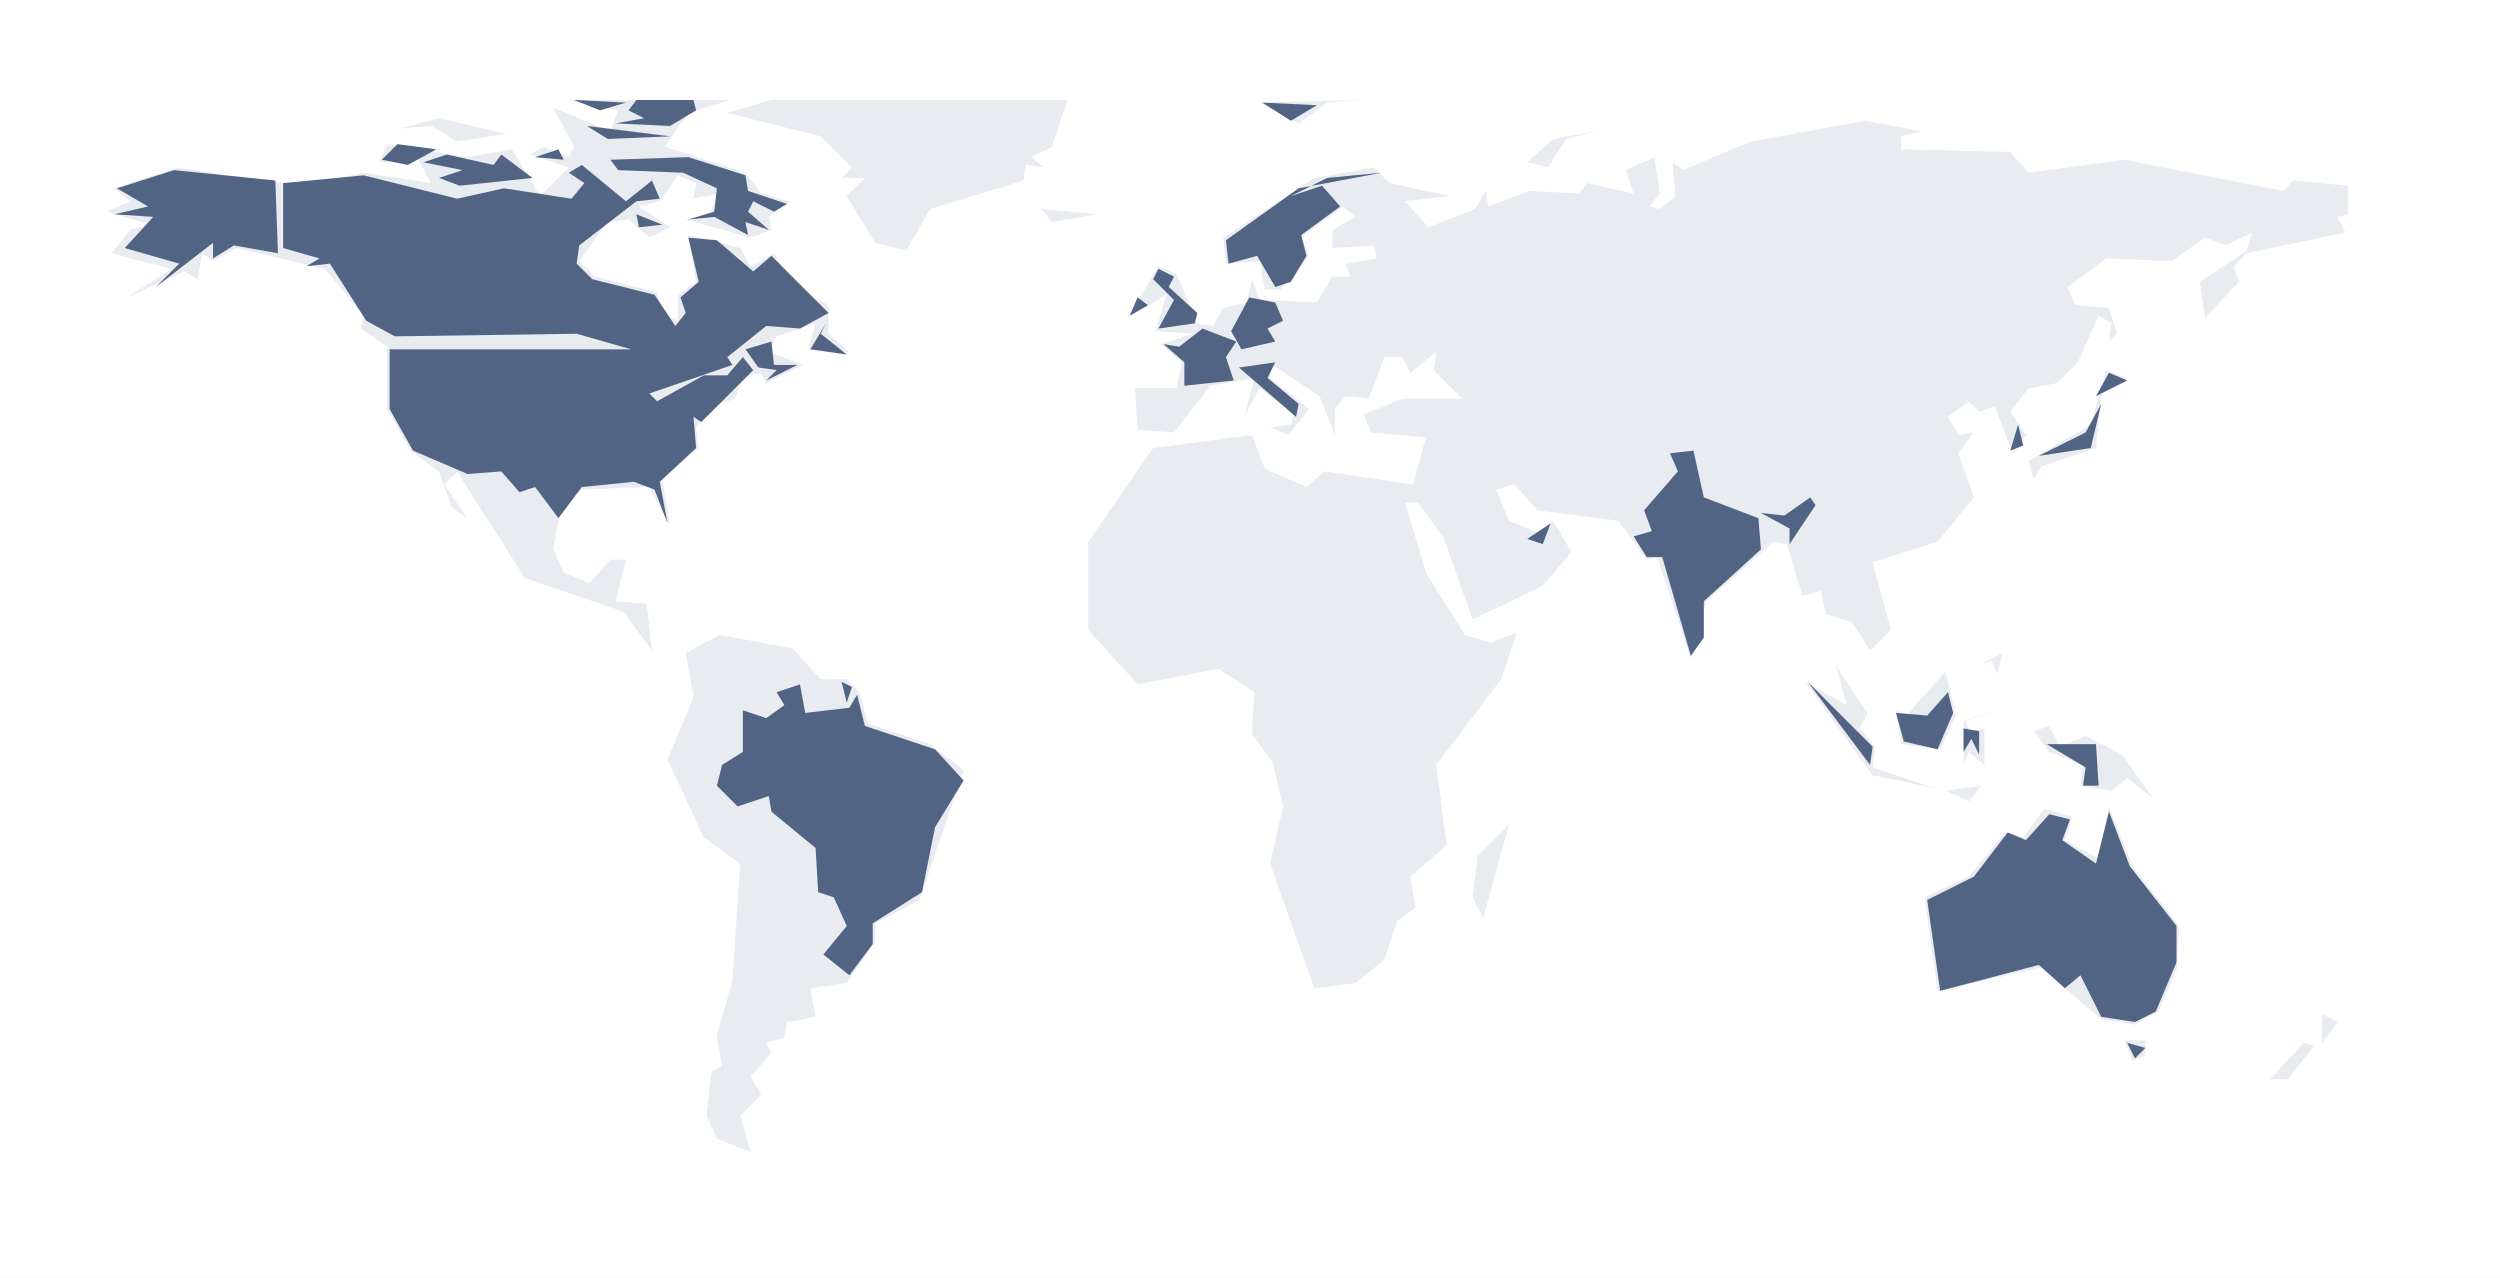
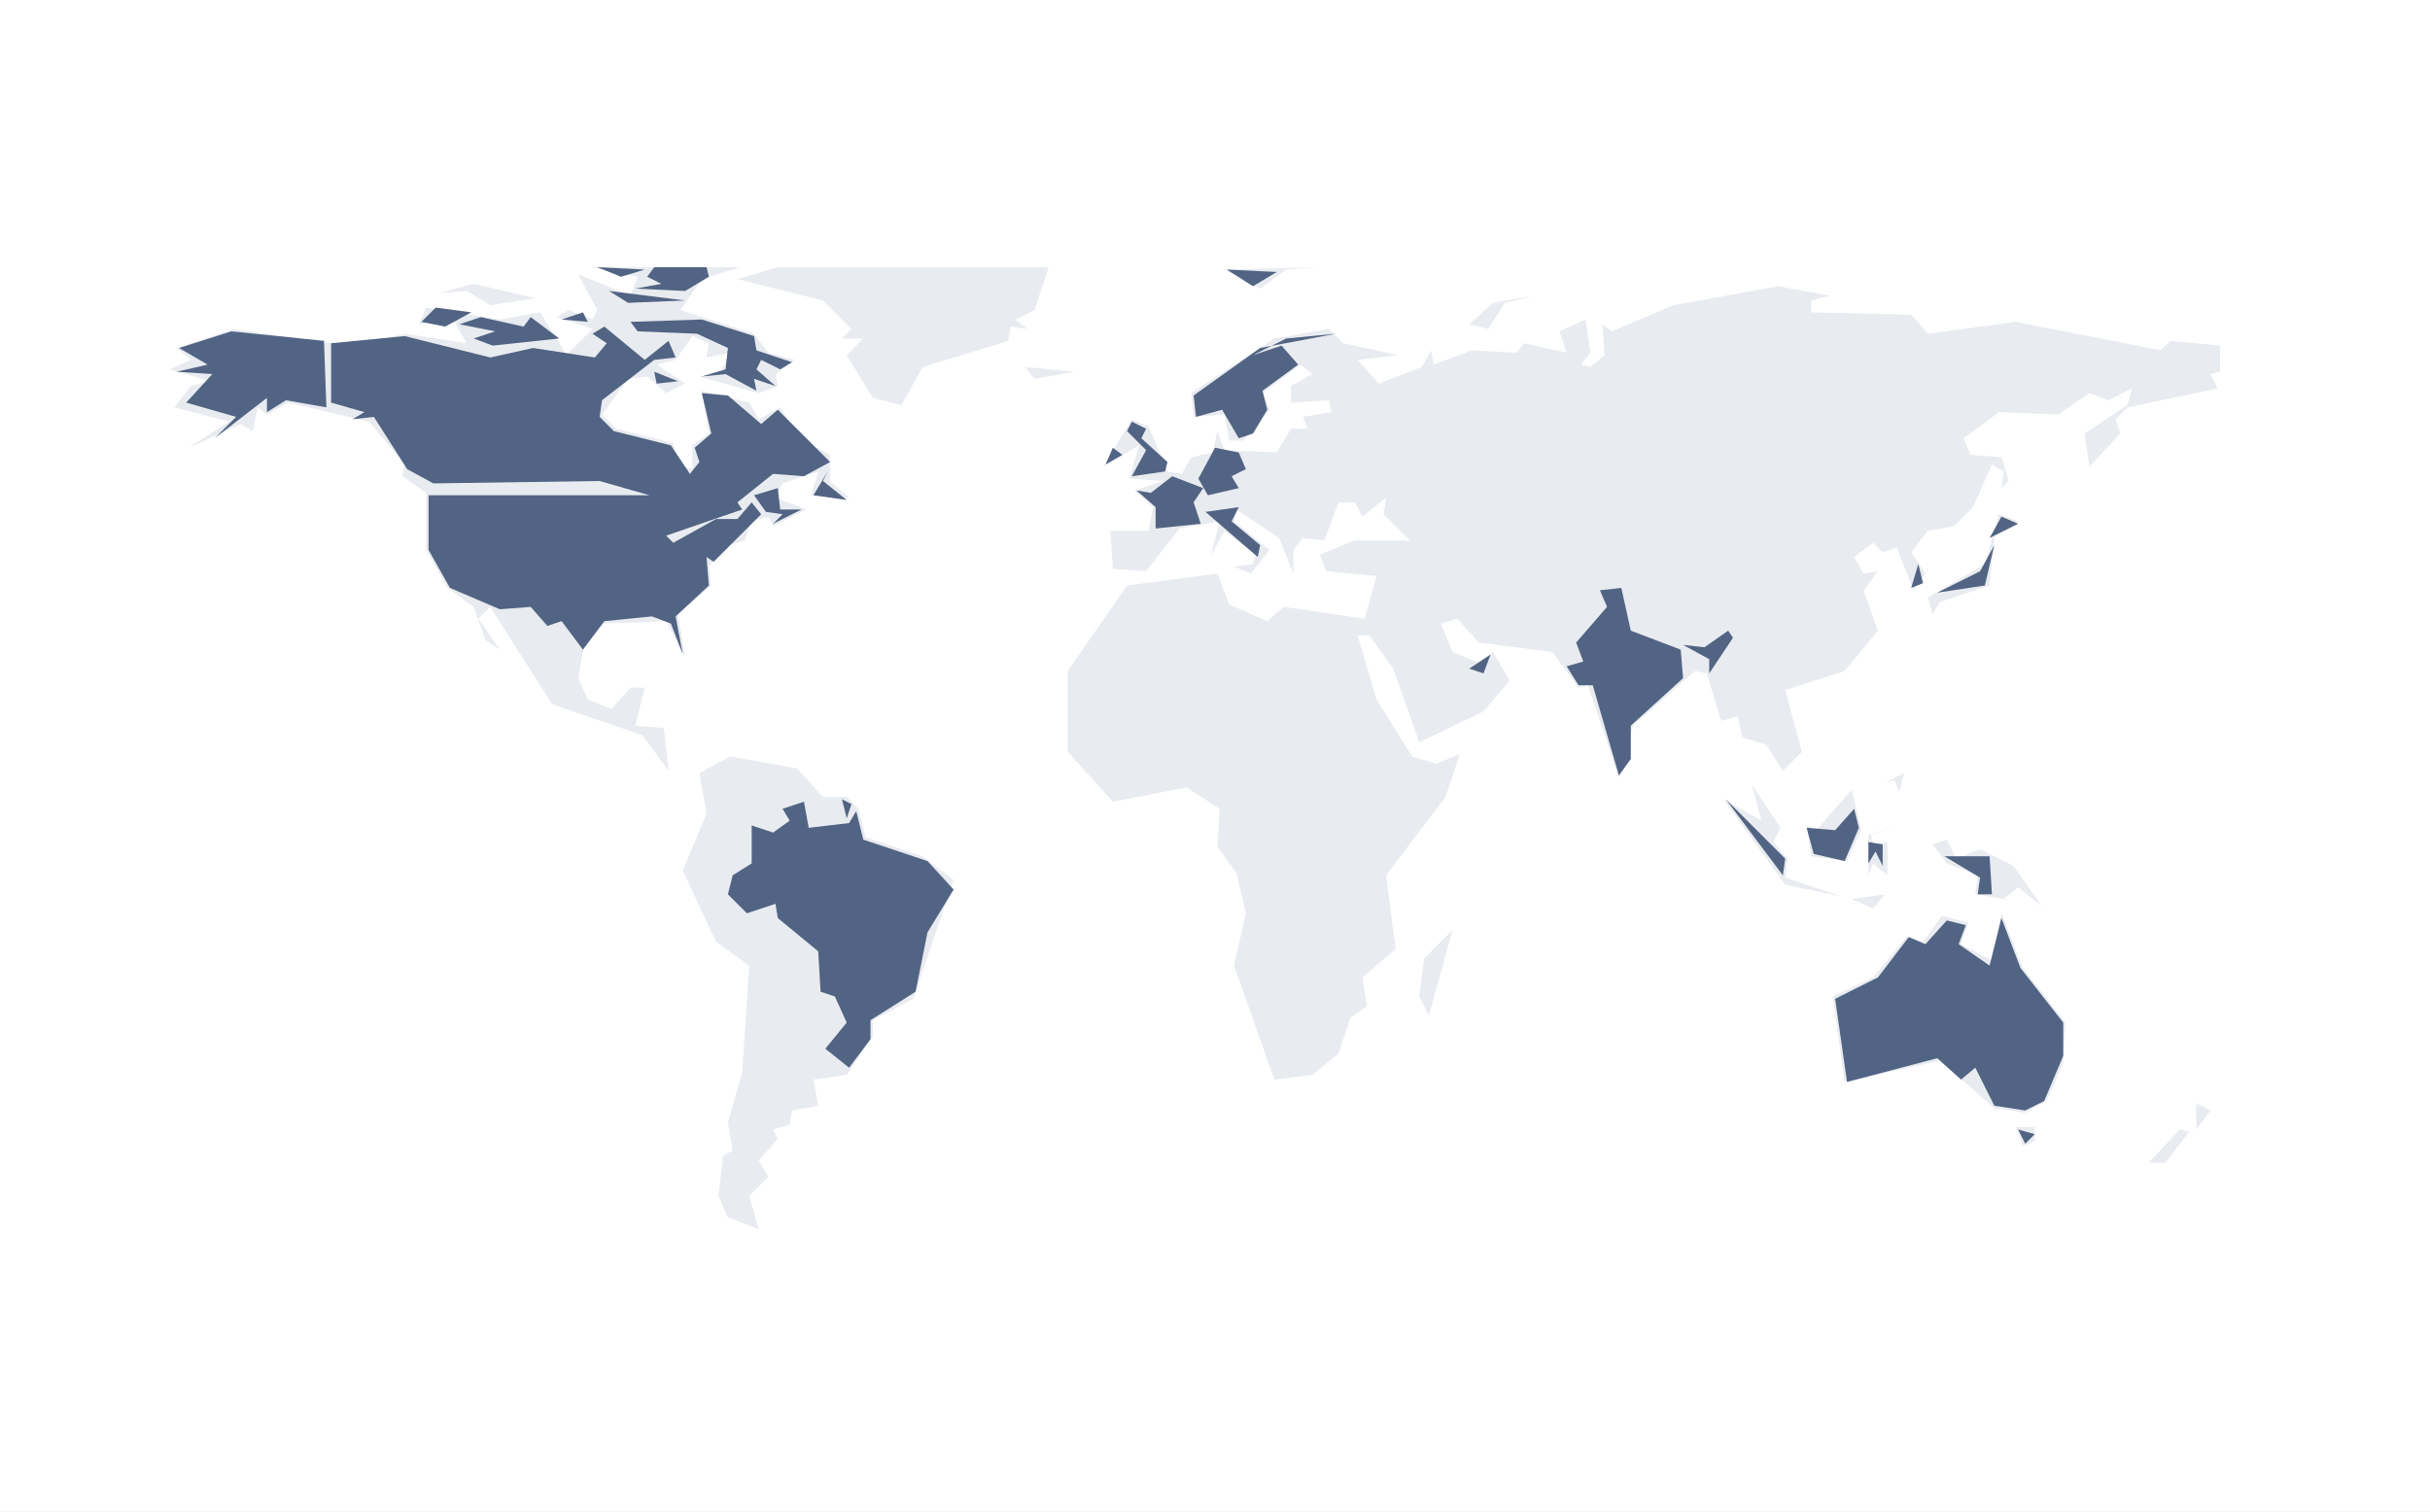
- <svg xmlns="http://www.w3.org/2000/svg" viewBox="0 0 900 460" role="img" aria-labelledby="yale-map-title yale-map-description">
-   <rect width="900" height="460" fill="white" />
-   <g transform="translate(29 36) scale(0.935)">
+ <svg xmlns="http://www.w3.org/2000/svg" viewBox="0 0 900 560" role="img" aria-labelledby="yale-map-title yale-map-description">
+   <rect width="900" height="560" fill="white" />
+   <g transform="translate(54 99) scale(0.88)">
    <path d="M860 364L856 363L843 377L850 377ZM787 362L790 370L795 368L795 362ZM863 352L863 363L869 355ZM550 279L538 291L536 307L540 315ZM781 272L777 292L764 285L767 276L756 273L748 284L741 282L727 299L710 307L715 343L755 334L778 354L791 356L800 351L807 335L808 318L790 295ZM732 264L718 266L727 270ZM752 243L758 251L771 256L770 264L782 266L788 261L798 269L786 252L772 245L762 249L758 241ZM738 235L725 239L725 256L727 251L733 256L733 242L727 243L726 239ZM718 220L703 237L699 235L701 248L716 250L722 237ZM664 224L690 260L714 265L690 257L691 249L685 242L688 236L676 218L680 233ZM740 213L732 217L736 216L738 221ZM246 206L233 213L236 230L226 254L240 284L254 294L251 339L245 360L247 372L243 374L241 391L245 400L258 405L254 391L262 383L258 376L266 367L264 363L271 361L272 355L283 353L281 342L295 340L306 324L306 317L323 308L340 258L327 248L303 240L300 228L295 223L285 223L274 211ZM788 107L780 104L774 125L750 139L752 146L755 141L776 134L778 113ZM370 42L374 47L391 44ZM584 12L567 15L557 24L565 26L572 15ZM873 33L852 31L848 35L787 23L750 28L743 20L701 19L701 14L709 12L687 8L643 16L617 27L613 24L614 37L608 42L604 41L608 36L606 22L595 27L598 36L580 32L577 36L558 35L542 41L541 35L537 42L519 49L510 39L527 37L504 32L498 26L475 30L440 53L441 63L454 62L456 73L462 73L473 60L470 53L486 41L491 45L482 50L482 57L498 56L499 61L487 63L489 68L482 68L476 78L454 77L451 69L449 78L440 80L436 87L430 86L422 67L415 64L403 84L418 75L414 89L428 90L416 94L424 101L422 111L406 111L407 127L421 128L435 110L452 107L448 122L454 111L467 121L466 125L458 126L465 129L473 119L458 107L459 102L477 114L483 129L483 119L487 114L496 115L502 99L509 99L512 105L522 97L521 104L532 115L509 115L494 121L497 128L518 130L513 148L479 143L472 149L456 142L451 129L413 134L388 170L388 204L407 225L438 219L452 228L451 244L459 255L463 272L458 294L475 342L491 340L502 331L507 316L514 311L512 299L526 287L522 256L547 223L553 205L543 209L533 206L518 182L510 155L515 155L525 169L536 200L563 187L574 174L567 162L562 167L550 162L545 150L552 148L561 158L592 162L603 177L607 176L620 215L626 193L652 170L657 171L663 191L670 189L672 198L682 201L689 212L697 204L690 178L715 170L729 153L723 136L729 128L723 129L719 122L727 116L731 120L737 118L744 136L749 129L743 120L750 111L761 109L769 101L777 83L782 86L781 93L784 90L781 80L768 79L765 72L780 61L805 62L818 53L826 56L836 51L834 58L816 70L818 84L831 70L829 64L834 59L872 51L869 45L873 44ZM123 11L135 10L145 16L164 13L138 7ZM454 1L469 9L480 1L493 0ZM249 5L285 14L297 26L293 30L302 30L295 37L306 55L318 58L327 42L363 31L364 25L371 26L366 22L374 18L380 0L266 0ZM13 34L19 39L10 43L27 48L19 50L12 59L35 65L18 76L40 66L45 69L47 59L51 62L60 57L94 65L109 83L108 88L118 95L118 119L127 135L138 143L143 157L149 161L140 148L145 143L171 184L209 197L220 212L218 194L206 193L210 177L204 177L196 186L186 182L182 173L185 156L193 150L219 149L227 164L224 146L238 134L237 126L243 118L252 115L255 107L262 105L264 109L278 102L265 97L268 91L283 86L280 96L296 97L288 90L288 79L275 72L267 59L258 64L254 57L234 52L237 70L230 75L230 85L224 83L222 74L198 68L192 62L203 47L211 46L219 53L227 49L215 41L223 39L230 29L237 32L236 38L246 36L242 44L233 46L258 53L266 50L265 45L273 39L262 36L256 28L225 18L234 5L250 0L188 0L207 4L204 12L182 3L190 18L188 22L178 18L173 21L188 26L177 37L166 19L149 22L118 17L115 24L130 23L135 32L109 28L85 33L37 26Z" fill="#e8ebef" />
    <path d="M788 363L791 369L795 365ZM781 274L776 294L763 285L766 277L758 275L749 285L742 282L729 299L711 308L716 343L754 333L764 342L770 337L778 353L791 355L799 351L807 332L807 318L789 295ZM757 248L772 257L771 264L777 264L776 248ZM725 242L725 251L728 246L731 252L731 243ZM719 228L711 237L699 236L702 247L715 250L721 236ZM277 225L268 228L271 233L264 238L255 235L255 251L247 256L245 264L253 272L265 268L266 274L283 288L284 305L290 307L295 318L286 329L296 337L305 325L305 317L324 305L329 280L340 262L329 250L302 241L299 229L296 234L279 236ZM665 224L689 256L690 249ZM293 224L295 232L297 226ZM566 163L557 169L563 171ZM666 153L656 160L647 159L658 165L658 171L668 156ZM621 135L612 136L615 143L602 158L605 166L598 168L603 176L609 176L620 214L625 207L625 193L647 173L646 161L625 153ZM746 125L743 135L748 133ZM778 117L772 128L754 137L774 134ZM788 108L781 105L776 114ZM446 103L468 122L469 117L457 107L460 101ZM256 96L261 103L268 104L264 108L276 102L267 102L266 93ZM417 94L425 101L425 110L444 108L441 99L445 93L432 88L423 95ZM287 86L281 96L295 98L285 90ZM450 76L443 89L447 96L460 93L457 88L463 85L460 78ZM411 79L407 76L404 83ZM415 65L413 69L421 77L415 88L429 86L430 82L419 72L421 68ZM214 44L215 49L224 48ZM501 28L469 34L441 54L442 63L453 60L460 72L466 70L472 60L470 52L485 41L478 33L466 37L480 30ZM14 34L26 41L13 44L28 45L17 57L38 63L29 72L51 55L51 61L59 56L76 59L75 31L36 27ZM78 32L78 57L92 61L87 64L96 63L110 85L121 91L191 90L212 96L119 96L119 119L128 135L149 144L162 143L169 151L175 149L184 161L193 149L213 147L221 150L226 163L223 147L237 134L236 122L239 124L259 104L255 99L249 106L240 106L222 116L219 113L251 102L249 99L264 87L277 88L288 82L266 60L259 66L245 54L234 53L238 70L231 76L233 82L229 87L221 75L197 69L191 63L192 56L214 39L223 38L220 31L210 39L193 25L188 28L194 32L189 38L163 34L145 38L109 29ZM132 24L147 27L138 30L146 33L174 30L162 21L159 25L141 21ZM204 23L207 27L232 28L245 34L244 43L234 46L244 45L257 52L256 47L265 50L257 43L259 39L267 43L272 40L257 35L256 29L234 22ZM175 22L186 23L184 19ZM116 23L126 25L137 19L122 17ZM195 10L203 15L227 14ZM476 2L455 1L466 8ZM206 9L227 10L237 4L236 0L244 0L214 0L211 4L217 7ZM190 0L200 4L210 1Z" fill="#526484" />
  </g>
</svg>
